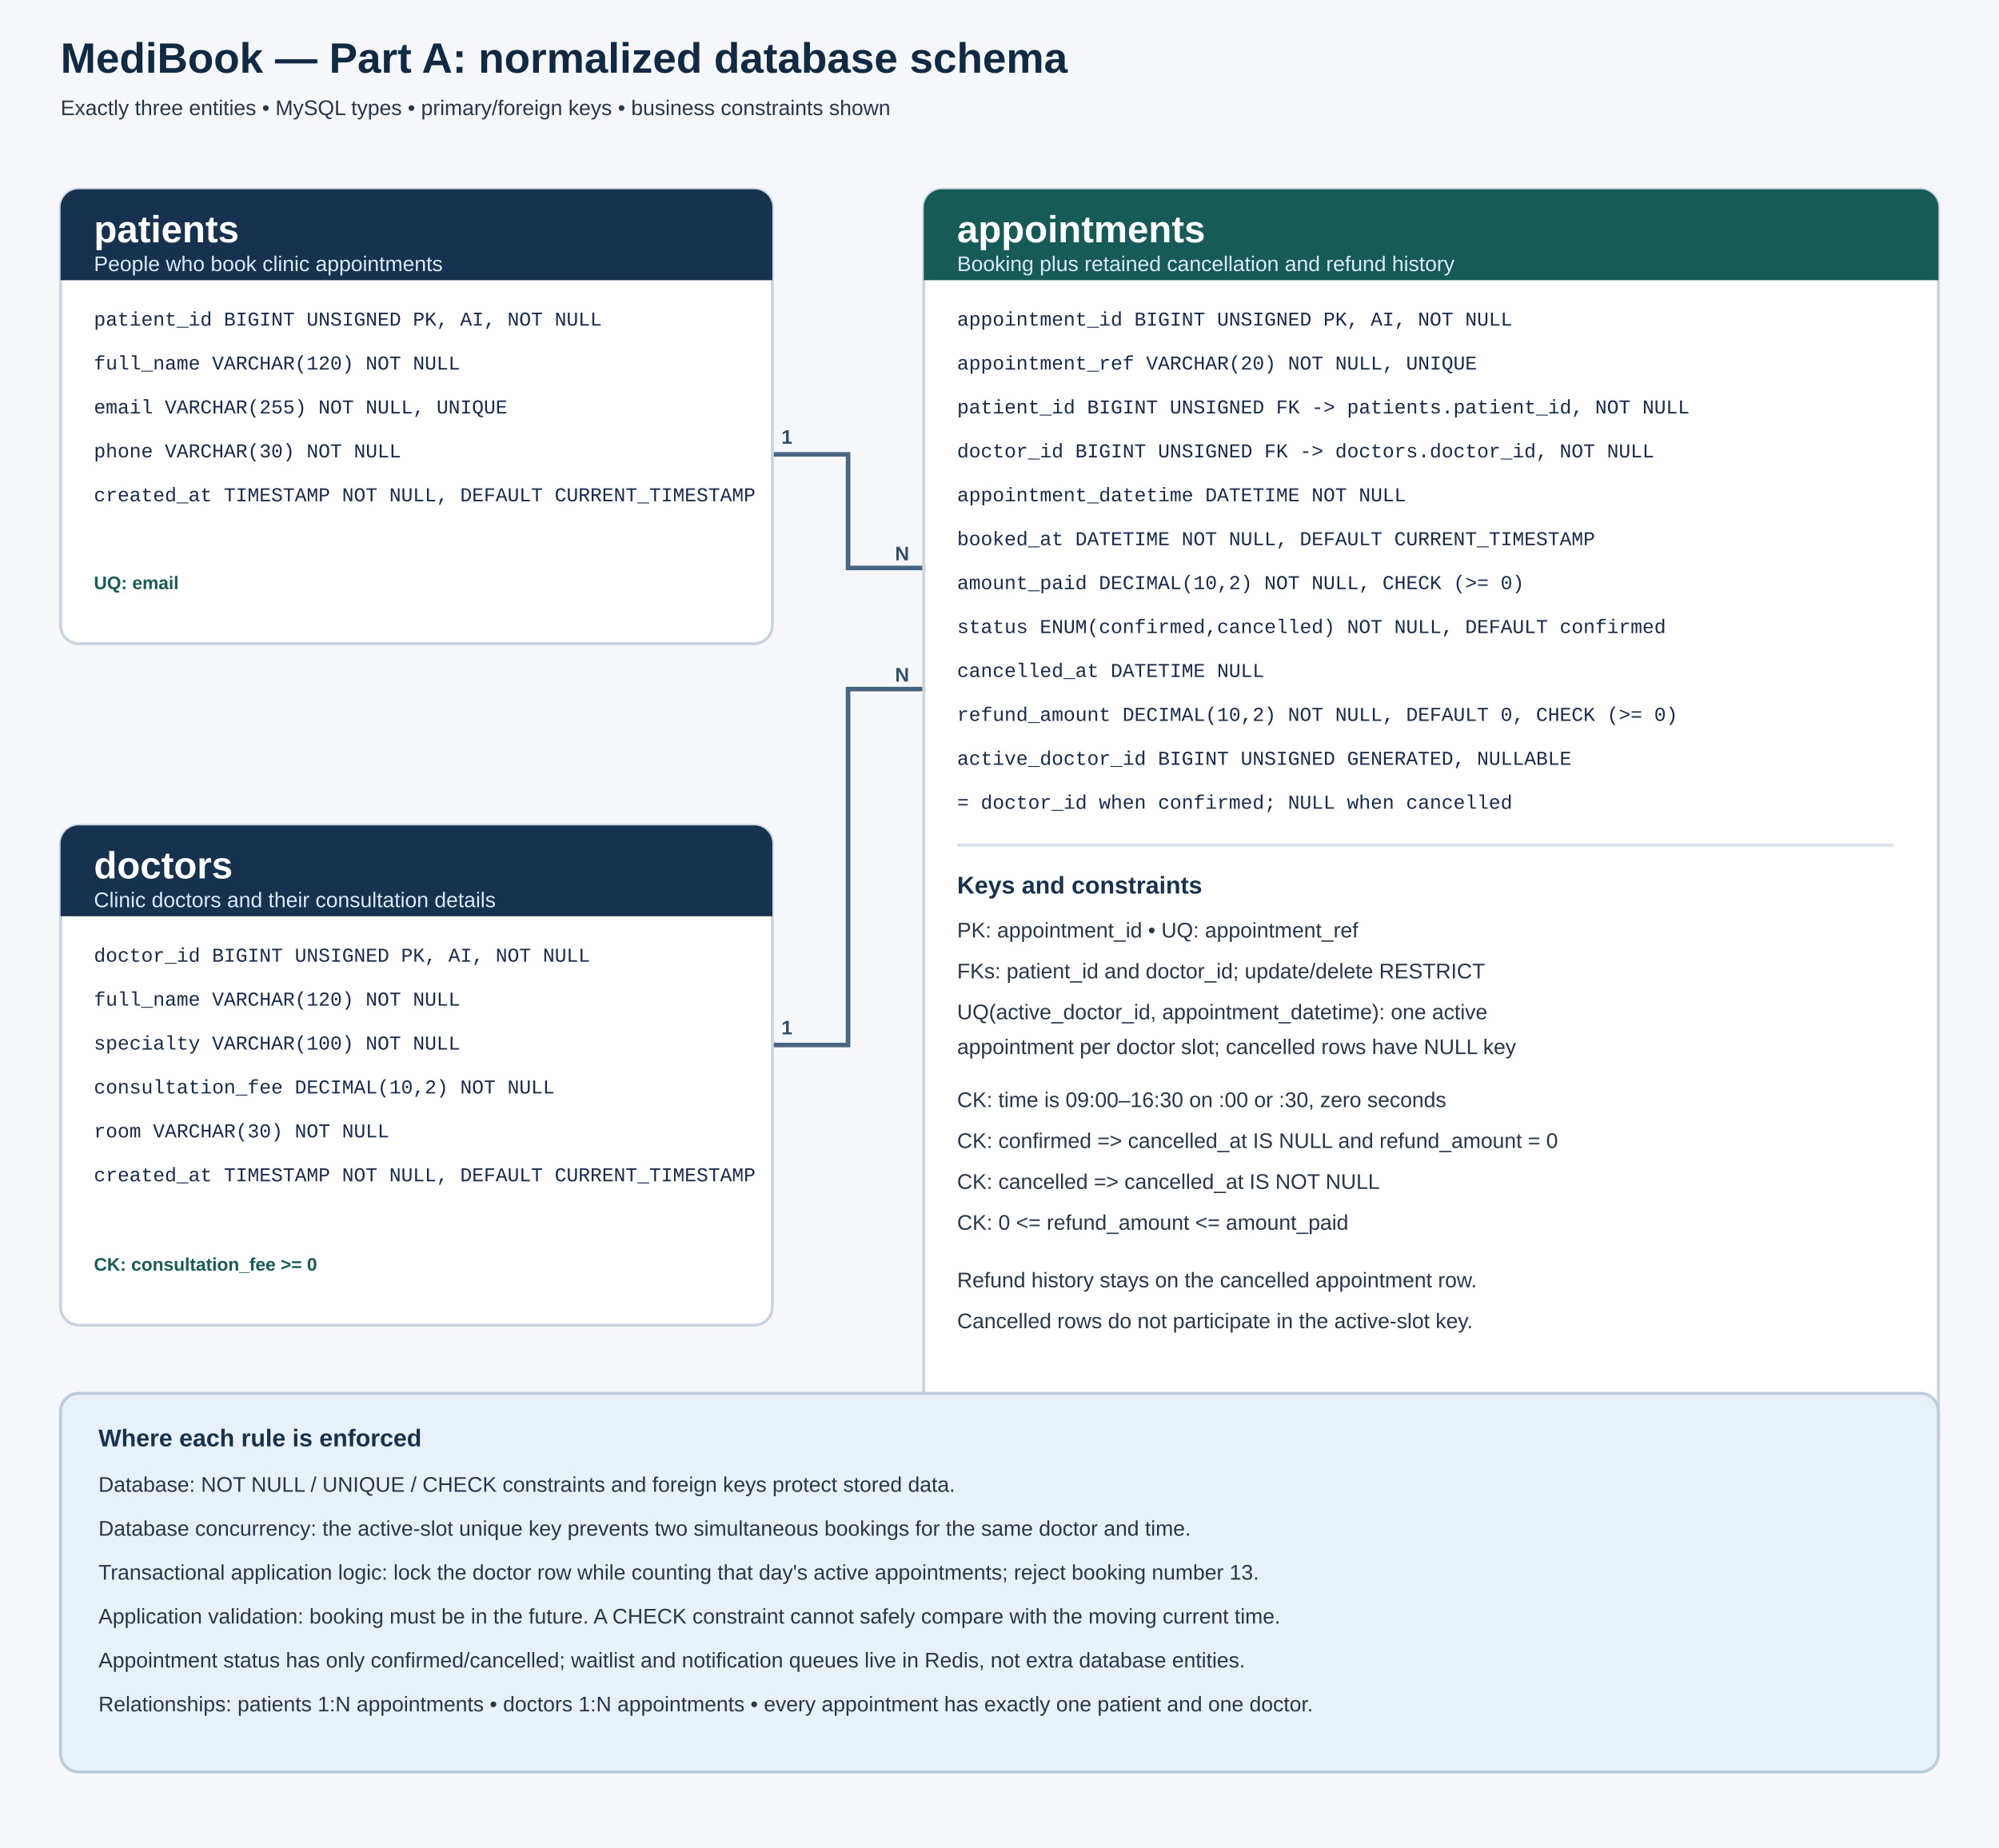
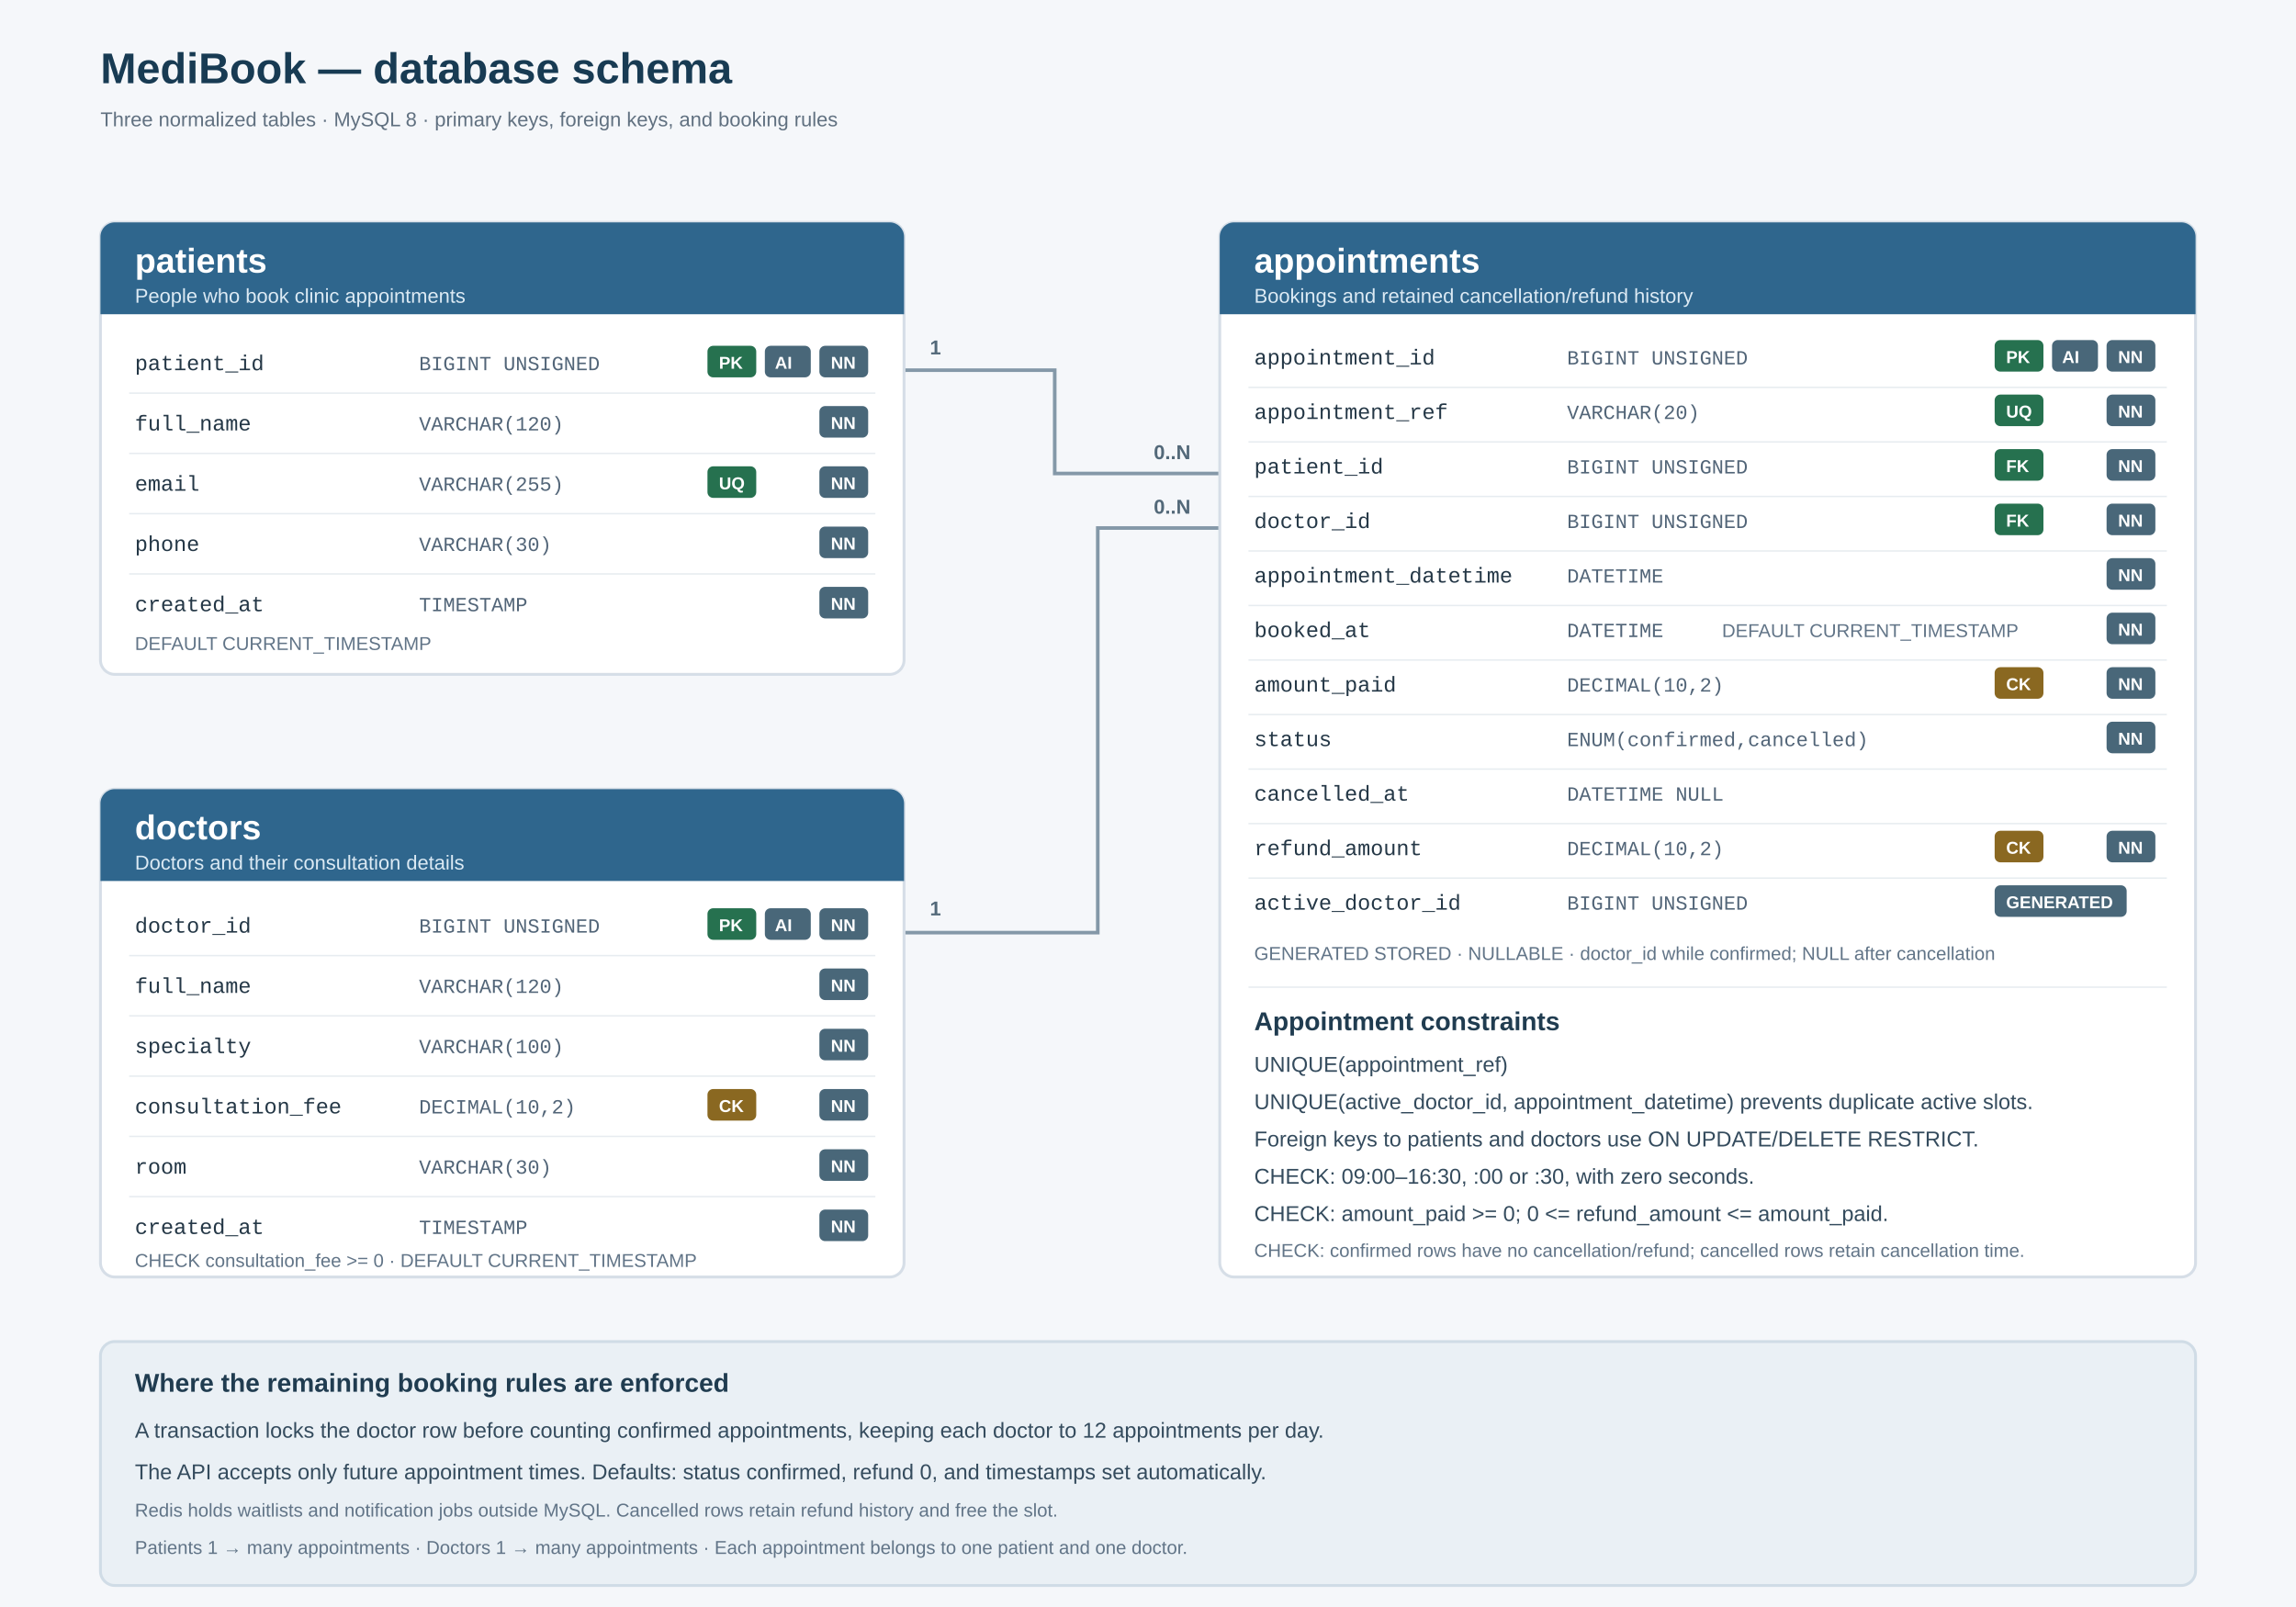
- <svg xmlns="http://www.w3.org/2000/svg" width="1320" height="1220" viewBox="0 0 1320 1220" role="img" aria-labelledby="title desc">
+ <svg xmlns="http://www.w3.org/2000/svg" width="1600" height="1120" viewBox="0 0 1600 1120" role="img" aria-labelledby="title description">
  <defs>
    <style>
-       .bg{fill:#f5f7fb}.card{fill:#fff;stroke:#cbd5e1;stroke-width:2}.head{fill:#16324f}.appt{fill:#175b58}.title{font:700 25px Arial,sans-serif;fill:#fff}.subtitle{font:14px Arial,sans-serif;fill:#dbeafe}.row{font:13px 'Courier New',monospace;fill:#172b4d}.small{font:14px Arial,sans-serif;fill:#26364b}.notehead{font:700 16px Arial,sans-serif;fill:#16324f}.notetext{font:14px Arial,sans-serif;fill:#26364b}.line{fill:none;stroke:#486581;stroke-width:3}.label{font:700 13px Arial,sans-serif;fill:#334e68}.tag{font:700 12px Arial,sans-serif;fill:#175b58}
+       .page{fill:#f5f7fa}.card{fill:#fff;stroke:#d6dee7;stroke-width:2}.header{fill:#2f668d}.header-text{font:700 24px Arial,sans-serif;fill:#fff}.subhead{font:14px Arial,sans-serif;fill:#dceaf4}.body{font:16px Arial,sans-serif;fill:#263746}.muted{font:14px Arial,sans-serif;fill:#607080}.field{font:15px 'Courier New',monospace;fill:#243746}.type{font:14px 'Courier New',monospace;fill:#526578}.rule{font:700 12px Arial,sans-serif;fill:#fff}.rule-bg{fill:#496779}.rule-key{fill:#26714f}.rule-check{fill:#8a6821}.divider{stroke:#e7ecf0;stroke-width:1}.edge{fill:none;stroke:#8498a8;stroke-width:2.5}.edge-label{font:700 14px Arial,sans-serif;fill:#536979}.note-title{font:700 18px Arial,sans-serif;fill:#203c50}.note{font:15px Arial,sans-serif;fill:#344b5d}.small{font:13px Arial,sans-serif;fill:#617487}
    </style>
  </defs>
-   <rect class="bg" width="1320" height="1220" />
-   <text x="40" y="48" font-family="Arial,sans-serif" font-size="28" font-weight="700" fill="#102a43">MediBook — Part A: normalized database schema</text>
-   <text x="40" y="76" class="small">Exactly three entities • MySQL types • primary/foreign keys • business constraints shown</text>
-   <path class="line" d="M510 300 H560 V375 H610" />
-   <path class="line" d="M510 690 H560 V455 H610" />
+   <rect class="page" width="1600" height="1120" />
+   <text x="70" y="58" font-family="Arial,sans-serif" font-size="30" font-weight="700" fill="#183b53">MediBook — database schema</text>
+   <text x="70" y="88" class="muted">Three normalized tables · MySQL 8 · primary keys, foreign keys, and booking rules</text>
+   <path class="edge" d="M630 258 H735 V330 H850" />
+   <path class="edge" d="M630 650 H765 V368 H850" />
+   <text x="648" y="247" class="edge-label">1</text>
+   <text x="804" y="320" class="edge-label">0..N</text>
+   <text x="648" y="638" class="edge-label">1</text>
+   <text x="804" y="358" class="edge-label">0..N</text>
  <g>
-     <rect class="card" x="40" y="125" width="470" height="300" rx="12" />
-     <path class="head" d="M52 125h446a12 12 0 0 1 12 12v48H40v-48a12 12 0 0 1 12-12z" />
-     <text class="title" x="62" y="160">patients</text>
-     <text class="subtitle" x="62" y="179">People who book clinic appointments</text>
-     <text class="row" x="62" y="215">patient_id       BIGINT UNSIGNED  PK, AI, NOT NULL</text>
-     <text class="row" x="62" y="244">full_name        VARCHAR(120)     NOT NULL</text>
-     <text class="row" x="62" y="273">email            VARCHAR(255)     NOT NULL, UNIQUE</text>
-     <text class="row" x="62" y="302">phone            VARCHAR(30)      NOT NULL</text>
-     <text class="row" x="62" y="331">created_at       TIMESTAMP        NOT NULL, DEFAULT CURRENT_TIMESTAMP</text>
-     <text class="tag" x="62" y="389">UQ: email</text>
+     <rect class="card" x="70" y="155" width="560" height="315" rx="10" />
+     <path class="header" d="M80 155h540a10 10 0 0 1 10 10v54H70v-54a10 10 0 0 1 10-10z" />
+     <text x="94" y="190" class="header-text">patients</text>
+     <text x="94" y="211" class="subhead">People who book clinic appointments</text>
+     <text x="94" y="258" class="field">patient_id</text>
+     <text x="292" y="258" class="type">BIGINT UNSIGNED</text>
+     <rect x="493" y="241" width="34" height="22" rx="4" class="rule-key" />
+     <text x="501" y="257" class="rule">PK</text>
+     <rect x="533" y="241" width="32" height="22" rx="4" class="rule-bg" />
+     <text x="540" y="257" class="rule">AI</text>
+     <rect x="571" y="241" width="34" height="22" rx="4" class="rule-bg" />
+     <text x="579" y="257" class="rule">NN</text>
+     <line x1="90" y1="274" x2="610" y2="274" class="divider" />
+     <text x="94" y="300" class="field">full_name</text>
+     <text x="292" y="300" class="type">VARCHAR(120)</text>
+     <rect x="571" y="283" width="34" height="22" rx="4" class="rule-bg" />
+     <text x="579" y="299" class="rule">NN</text>
+     <line x1="90" y1="316" x2="610" y2="316" class="divider" />
+     <text x="94" y="342" class="field">email</text>
+     <text x="292" y="342" class="type">VARCHAR(255)</text>
+     <rect x="493" y="325" width="34" height="22" rx="4" class="rule-key" />
+     <text x="501" y="341" class="rule">UQ</text>
+     <rect x="571" y="325" width="34" height="22" rx="4" class="rule-bg" />
+     <text x="579" y="341" class="rule">NN</text>
+     <line x1="90" y1="358" x2="610" y2="358" class="divider" />
+     <text x="94" y="384" class="field">phone</text>
+     <text x="292" y="384" class="type">VARCHAR(30)</text>
+     <rect x="571" y="367" width="34" height="22" rx="4" class="rule-bg" />
+     <text x="579" y="383" class="rule">NN</text>
+     <line x1="90" y1="400" x2="610" y2="400" class="divider" />
+     <text x="94" y="426" class="field">created_at</text>
+     <text x="292" y="426" class="type">TIMESTAMP</text>
+     <rect x="571" y="409" width="34" height="22" rx="4" class="rule-bg" />
+     <text x="579" y="425" class="rule">NN</text>
+     <text x="94" y="453" class="small">DEFAULT CURRENT_TIMESTAMP</text>
  </g>
  <g>
-     <rect class="card" x="40" y="545" width="470" height="330" rx="12" />
-     <path class="head" d="M52 545h446a12 12 0 0 1 12 12v48H40v-48a12 12 0 0 1 12-12z" />
-     <text class="title" x="62" y="580">doctors</text>
-     <text class="subtitle" x="62" y="599">Clinic doctors and their consultation details</text>
-     <text class="row" x="62" y="635">doctor_id        BIGINT UNSIGNED  PK, AI, NOT NULL</text>
-     <text class="row" x="62" y="664">full_name        VARCHAR(120)     NOT NULL</text>
-     <text class="row" x="62" y="693">specialty        VARCHAR(100)     NOT NULL</text>
-     <text class="row" x="62" y="722">consultation_fee DECIMAL(10,2)    NOT NULL</text>
-     <text class="row" x="62" y="751">room             VARCHAR(30)      NOT NULL</text>
-     <text class="row" x="62" y="780">created_at       TIMESTAMP        NOT NULL, DEFAULT CURRENT_TIMESTAMP</text>
-     <text class="tag" x="62" y="839">CK: consultation_fee &gt;= 0</text>
-   </g>
-   <text x="516" y="293" class="label">1</text>
-   <text x="591" y="370" class="label">N</text>
-   <text x="516" y="683" class="label">1</text>
-   <text x="591" y="450" class="label">N</text>
-   <g>
-     <rect class="card" x="610" y="125" width="670" height="835" rx="12" />
-     <path class="appt" d="M622 125h646a12 12 0 0 1 12 12v48H610v-48a12 12 0 0 1 12-12z" />
-     <text class="title" x="632" y="160">appointments</text>
-     <text class="subtitle" x="632" y="179">Booking plus retained cancellation and refund history</text>
-     <text class="row" x="632" y="215">appointment_id     BIGINT UNSIGNED  PK, AI, NOT NULL</text>
-     <text class="row" x="632" y="244">appointment_ref    VARCHAR(20)      NOT NULL, UNIQUE</text>
-     <text class="row" x="632" y="273">patient_id         BIGINT UNSIGNED  FK -&gt; patients.patient_id, NOT NULL</text>
-     <text class="row" x="632" y="302">doctor_id          BIGINT UNSIGNED  FK -&gt; doctors.doctor_id, NOT NULL</text>
-     <text class="row" x="632" y="331">appointment_datetime DATETIME       NOT NULL</text>
-     <text class="row" x="632" y="360">booked_at          DATETIME         NOT NULL, DEFAULT CURRENT_TIMESTAMP</text>
-     <text class="row" x="632" y="389">amount_paid        DECIMAL(10,2)    NOT NULL, CHECK (&gt;= 0)</text>
-     <text class="row" x="632" y="418">status             ENUM(confirmed,cancelled) NOT NULL, DEFAULT confirmed</text>
-     <text class="row" x="632" y="447">cancelled_at       DATETIME         NULL</text>
-     <text class="row" x="632" y="476">refund_amount      DECIMAL(10,2)    NOT NULL, DEFAULT 0, CHECK (&gt;= 0)</text>
-     <text class="row" x="632" y="505">active_doctor_id   BIGINT UNSIGNED GENERATED, NULLABLE</text>
-     <text class="row" x="632" y="534">  = doctor_id when confirmed; NULL when cancelled</text>
-     <line x1="632" y1="558" x2="1250" y2="558" stroke="#d9e2ec" stroke-width="2" />
-     <text class="notehead" x="632" y="590">Keys and constraints</text>
-     <text class="notetext" x="632" y="619">PK: appointment_id • UQ: appointment_ref</text>
-     <text class="notetext" x="632" y="646">FKs: patient_id and doctor_id; update/delete RESTRICT</text>
-     <text class="notetext" x="632" y="673">UQ(active_doctor_id, appointment_datetime): one active</text>
-     <text class="notetext" x="632" y="696">appointment per doctor slot; cancelled rows have NULL key</text>
-     <text class="notetext" x="632" y="731">CK: time is 09:00–16:30 on :00 or :30, zero seconds</text>
-     <text class="notetext" x="632" y="758">CK: confirmed =&gt; cancelled_at IS NULL and refund_amount = 0</text>
-     <text class="notetext" x="632" y="785">CK: cancelled =&gt; cancelled_at IS NOT NULL</text>
-     <text class="notetext" x="632" y="812">CK: 0 &lt;= refund_amount &lt;= amount_paid</text>
-     <text class="notetext" x="632" y="850">Refund history stays on the cancelled appointment row.</text>
-     <text class="notetext" x="632" y="877">Cancelled rows do not participate in the active-slot key.</text>
+     <rect class="card" x="70" y="550" width="560" height="340" rx="10" />
+     <path class="header" d="M80 550h540a10 10 0 0 1 10 10v54H70v-54a10 10 0 0 1 10-10z" />
+     <text x="94" y="585" class="header-text">doctors</text>
+     <text x="94" y="606" class="subhead">Doctors and their consultation details</text>
+     <text x="94" y="650" class="field">doctor_id</text>
+     <text x="292" y="650" class="type">BIGINT UNSIGNED</text>
+     <rect x="493" y="633" width="34" height="22" rx="4" class="rule-key" />
+     <text x="501" y="649" class="rule">PK</text>
+     <rect x="533" y="633" width="32" height="22" rx="4" class="rule-bg" />
+     <text x="540" y="649" class="rule">AI</text>
+     <rect x="571" y="633" width="34" height="22" rx="4" class="rule-bg" />
+     <text x="579" y="649" class="rule">NN</text>
+     <line x1="90" y1="666" x2="610" y2="666" class="divider" />
+     <text x="94" y="692" class="field">full_name</text>
+     <text x="292" y="692" class="type">VARCHAR(120)</text>
+     <rect x="571" y="675" width="34" height="22" rx="4" class="rule-bg" />
+     <text x="579" y="691" class="rule">NN</text>
+     <line x1="90" y1="708" x2="610" y2="708" class="divider" />
+     <text x="94" y="734" class="field">specialty</text>
+     <text x="292" y="734" class="type">VARCHAR(100)</text>
+     <rect x="571" y="717" width="34" height="22" rx="4" class="rule-bg" />
+     <text x="579" y="733" class="rule">NN</text>
+     <line x1="90" y1="750" x2="610" y2="750" class="divider" />
+     <text x="94" y="776" class="field">consultation_fee</text>
+     <text x="292" y="776" class="type">DECIMAL(10,2)</text>
+     <rect x="493" y="759" width="34" height="22" rx="4" class="rule-check" />
+     <text x="501" y="775" class="rule">CK</text>
+     <rect x="571" y="759" width="34" height="22" rx="4" class="rule-bg" />
+     <text x="579" y="775" class="rule">NN</text>
+     <line x1="90" y1="792" x2="610" y2="792" class="divider" />
+     <text x="94" y="818" class="field">room</text>
+     <text x="292" y="818" class="type">VARCHAR(30)</text>
+     <rect x="571" y="801" width="34" height="22" rx="4" class="rule-bg" />
+     <text x="579" y="817" class="rule">NN</text>
+     <line x1="90" y1="834" x2="610" y2="834" class="divider" />
+     <text x="94" y="860" class="field">created_at</text>
+     <text x="292" y="860" class="type">TIMESTAMP</text>
+     <rect x="571" y="843" width="34" height="22" rx="4" class="rule-bg" />
+     <text x="579" y="859" class="rule">NN</text>
+     <text x="94" y="883" class="small">CHECK consultation_fee &gt;= 0 · DEFAULT CURRENT_TIMESTAMP</text>
  </g>
  <g>
-     <rect x="40" y="920" width="1240" height="250" rx="12" fill="#e8f1f8" stroke="#bcccdc" stroke-width="2" />
-     <text class="notehead" x="65" y="955">Where each rule is enforced</text>
-     <text class="notetext" x="65" y="985">Database: NOT NULL / UNIQUE / CHECK constraints and foreign keys protect stored data.</text>
-     <text class="notetext" x="65" y="1014">Database concurrency: the active-slot unique key prevents two simultaneous bookings for the same doctor and time.</text>
-     <text class="notetext" x="65" y="1043">Transactional application logic: lock the doctor row while counting that day's active appointments; reject booking number 13.</text>
-     <text class="notetext" x="65" y="1072">Application validation: booking must be in the future. A CHECK constraint cannot safely compare with the moving current time.</text>
-     <text class="notetext" x="65" y="1101">Appointment status has only confirmed/cancelled; waitlist and notification queues live in Redis, not extra database entities.</text>
-     <text class="notetext" x="65" y="1130">Relationships: patients 1:N appointments • doctors 1:N appointments • every appointment has exactly one patient and one doctor.</text>
+     <rect class="card" x="850" y="155" width="680" height="735" rx="10" />
+     <path class="header" d="M860 155h660a10 10 0 0 1 10 10v54H850v-54a10 10 0 0 1 10-10z" />
+     <text x="874" y="190" class="header-text">appointments</text>
+     <text x="874" y="211" class="subhead">Bookings and retained cancellation/refund history</text>
+     <text x="874" y="254" class="field">appointment_id</text>
+     <text x="1092" y="254" class="type">BIGINT UNSIGNED</text>
+     <rect x="1390" y="237" width="34" height="22" rx="4" class="rule-key" />
+     <text x="1398" y="253" class="rule">PK</text>
+     <rect x="1430" y="237" width="32" height="22" rx="4" class="rule-bg" />
+     <text x="1437" y="253" class="rule">AI</text>
+     <rect x="1468" y="237" width="34" height="22" rx="4" class="rule-bg" />
+     <text x="1476" y="253" class="rule">NN</text>
+     <line x1="870" y1="270" x2="1510" y2="270" class="divider" />
+     <text x="874" y="292" class="field">appointment_ref</text>
+     <text x="1092" y="292" class="type">VARCHAR(20)</text>
+     <rect x="1390" y="275" width="34" height="22" rx="4" class="rule-key" />
+     <text x="1398" y="291" class="rule">UQ</text>
+     <rect x="1468" y="275" width="34" height="22" rx="4" class="rule-bg" />
+     <text x="1476" y="291" class="rule">NN</text>
+     <line x1="870" y1="308" x2="1510" y2="308" class="divider" />
+     <text x="874" y="330" class="field">patient_id</text>
+     <text x="1092" y="330" class="type">BIGINT UNSIGNED</text>
+     <rect x="1390" y="313" width="34" height="22" rx="4" class="rule-key" />
+     <text x="1398" y="329" class="rule">FK</text>
+     <rect x="1468" y="313" width="34" height="22" rx="4" class="rule-bg" />
+     <text x="1476" y="329" class="rule">NN</text>
+     <line x1="870" y1="346" x2="1510" y2="346" class="divider" />
+     <text x="874" y="368" class="field">doctor_id</text>
+     <text x="1092" y="368" class="type">BIGINT UNSIGNED</text>
+     <rect x="1390" y="351" width="34" height="22" rx="4" class="rule-key" />
+     <text x="1398" y="367" class="rule">FK</text>
+     <rect x="1468" y="351" width="34" height="22" rx="4" class="rule-bg" />
+     <text x="1476" y="367" class="rule">NN</text>
+     <line x1="870" y1="384" x2="1510" y2="384" class="divider" />
+     <text x="874" y="406" class="field">appointment_datetime</text>
+     <text x="1092" y="406" class="type">DATETIME</text>
+     <rect x="1468" y="389" width="34" height="22" rx="4" class="rule-bg" />
+     <text x="1476" y="405" class="rule">NN</text>
+     <line x1="870" y1="422" x2="1510" y2="422" class="divider" />
+     <text x="874" y="444" class="field">booked_at</text>
+     <text x="1092" y="444" class="type">DATETIME</text>
+     <rect x="1468" y="427" width="34" height="22" rx="4" class="rule-bg" />
+     <text x="1476" y="443" class="rule">NN</text>
+     <text x="1200" y="444" class="small">DEFAULT CURRENT_TIMESTAMP</text>
+     <line x1="870" y1="460" x2="1510" y2="460" class="divider" />
+     <text x="874" y="482" class="field">amount_paid</text>
+     <text x="1092" y="482" class="type">DECIMAL(10,2)</text>
+     <rect x="1390" y="465" width="34" height="22" rx="4" class="rule-check" />
+     <text x="1398" y="481" class="rule">CK</text>
+     <rect x="1468" y="465" width="34" height="22" rx="4" class="rule-bg" />
+     <text x="1476" y="481" class="rule">NN</text>
+     <line x1="870" y1="498" x2="1510" y2="498" class="divider" />
+     <text x="874" y="520" class="field">status</text>
+     <text x="1092" y="520" class="type">ENUM(confirmed,cancelled)</text>
+     <rect x="1468" y="503" width="34" height="22" rx="4" class="rule-bg" />
+     <text x="1476" y="519" class="rule">NN</text>
+     <line x1="870" y1="536" x2="1510" y2="536" class="divider" />
+     <text x="874" y="558" class="field">cancelled_at</text>
+     <text x="1092" y="558" class="type">DATETIME NULL</text>
+     <line x1="870" y1="574" x2="1510" y2="574" class="divider" />
+     <text x="874" y="596" class="field">refund_amount</text>
+     <text x="1092" y="596" class="type">DECIMAL(10,2)</text>
+     <rect x="1390" y="579" width="34" height="22" rx="4" class="rule-check" />
+     <text x="1398" y="595" class="rule">CK</text>
+     <rect x="1468" y="579" width="34" height="22" rx="4" class="rule-bg" />
+     <text x="1476" y="595" class="rule">NN</text>
+     <line x1="870" y1="612" x2="1510" y2="612" class="divider" />
+     <text x="874" y="634" class="field">active_doctor_id</text>
+     <text x="1092" y="634" class="type">BIGINT UNSIGNED</text>
+     <rect x="1390" y="617" width="92" height="22" rx="4" class="rule-bg" />
+     <text x="1398" y="633" class="rule">GENERATED</text>
+     <text x="874" y="669" class="small">GENERATED STORED · NULLABLE · doctor_id while confirmed; NULL after cancellation</text>
+     <line x1="870" y1="688" x2="1510" y2="688" class="divider" />
+     <text x="874" y="718" class="note-title">Appointment constraints</text>
+     <text x="874" y="747" class="note">UNIQUE(appointment_ref)</text>
+     <text x="874" y="773" class="note">UNIQUE(active_doctor_id, appointment_datetime) prevents duplicate active slots.</text>
+     <text x="874" y="799" class="note">Foreign keys to patients and doctors use ON UPDATE/DELETE RESTRICT.</text>
+     <text x="874" y="825" class="note">CHECK: 09:00–16:30, :00 or :30, with zero seconds.</text>
+     <text x="874" y="851" class="note">CHECK: amount_paid &gt;= 0; 0 &lt;= refund_amount &lt;= amount_paid.</text>
+     <text x="874" y="876" class="small">CHECK: confirmed rows have no cancellation/refund; cancelled rows retain cancellation time.</text>
+   </g>
+   <g>
+     <rect x="70" y="935" width="1460" height="170" rx="10" fill="#eaf0f5" stroke="#d0dce6" stroke-width="2" />
+     <text x="94" y="970" class="note-title">Where the remaining booking rules are enforced</text>
+     <text x="94" y="1002" class="note">A transaction locks the doctor row before counting confirmed appointments, keeping each doctor to 12 appointments per day.</text>
+     <text x="94" y="1031" class="note">The API accepts only future appointment times. Defaults: status confirmed, refund 0, and timestamps set automatically.</text>
+     <text x="94" y="1057" class="small">Redis holds waitlists and notification jobs outside MySQL. Cancelled rows retain refund history and free the slot.</text>
+     <text x="94" y="1083" class="small">Patients 1 → many appointments · Doctors 1 → many appointments · Each appointment belongs to one patient and one doctor.</text>
  </g>
</svg>
